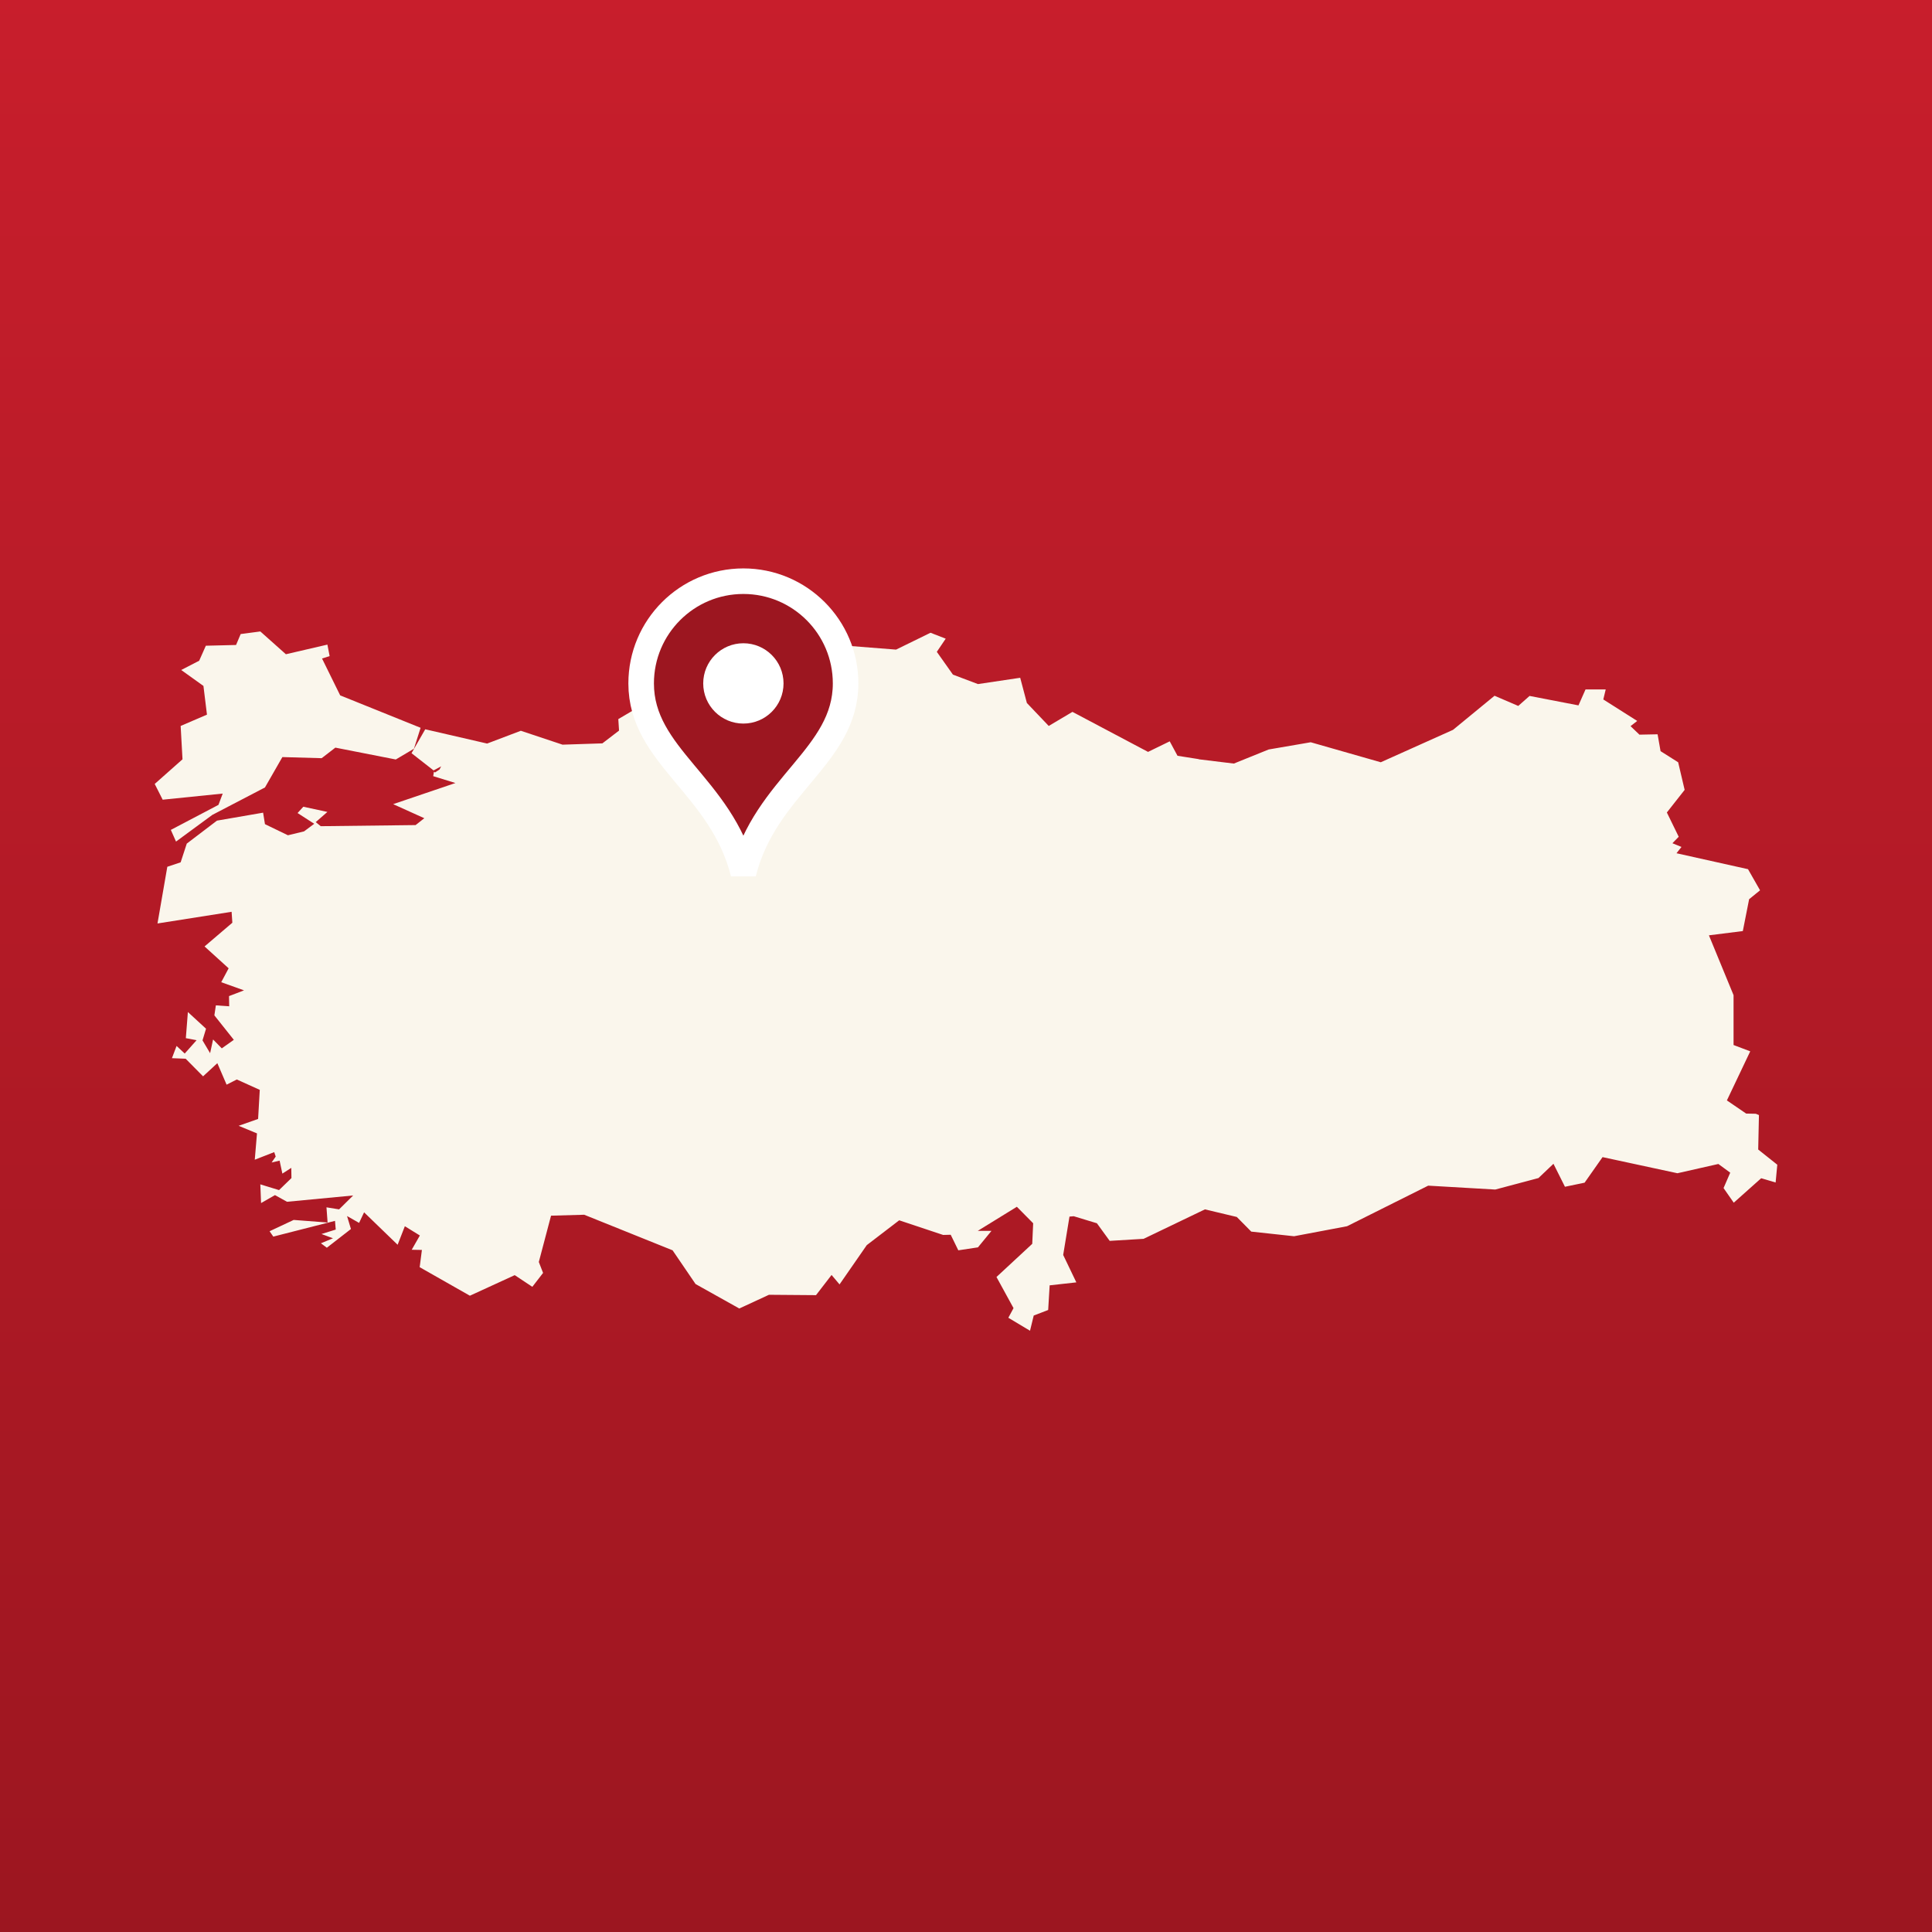
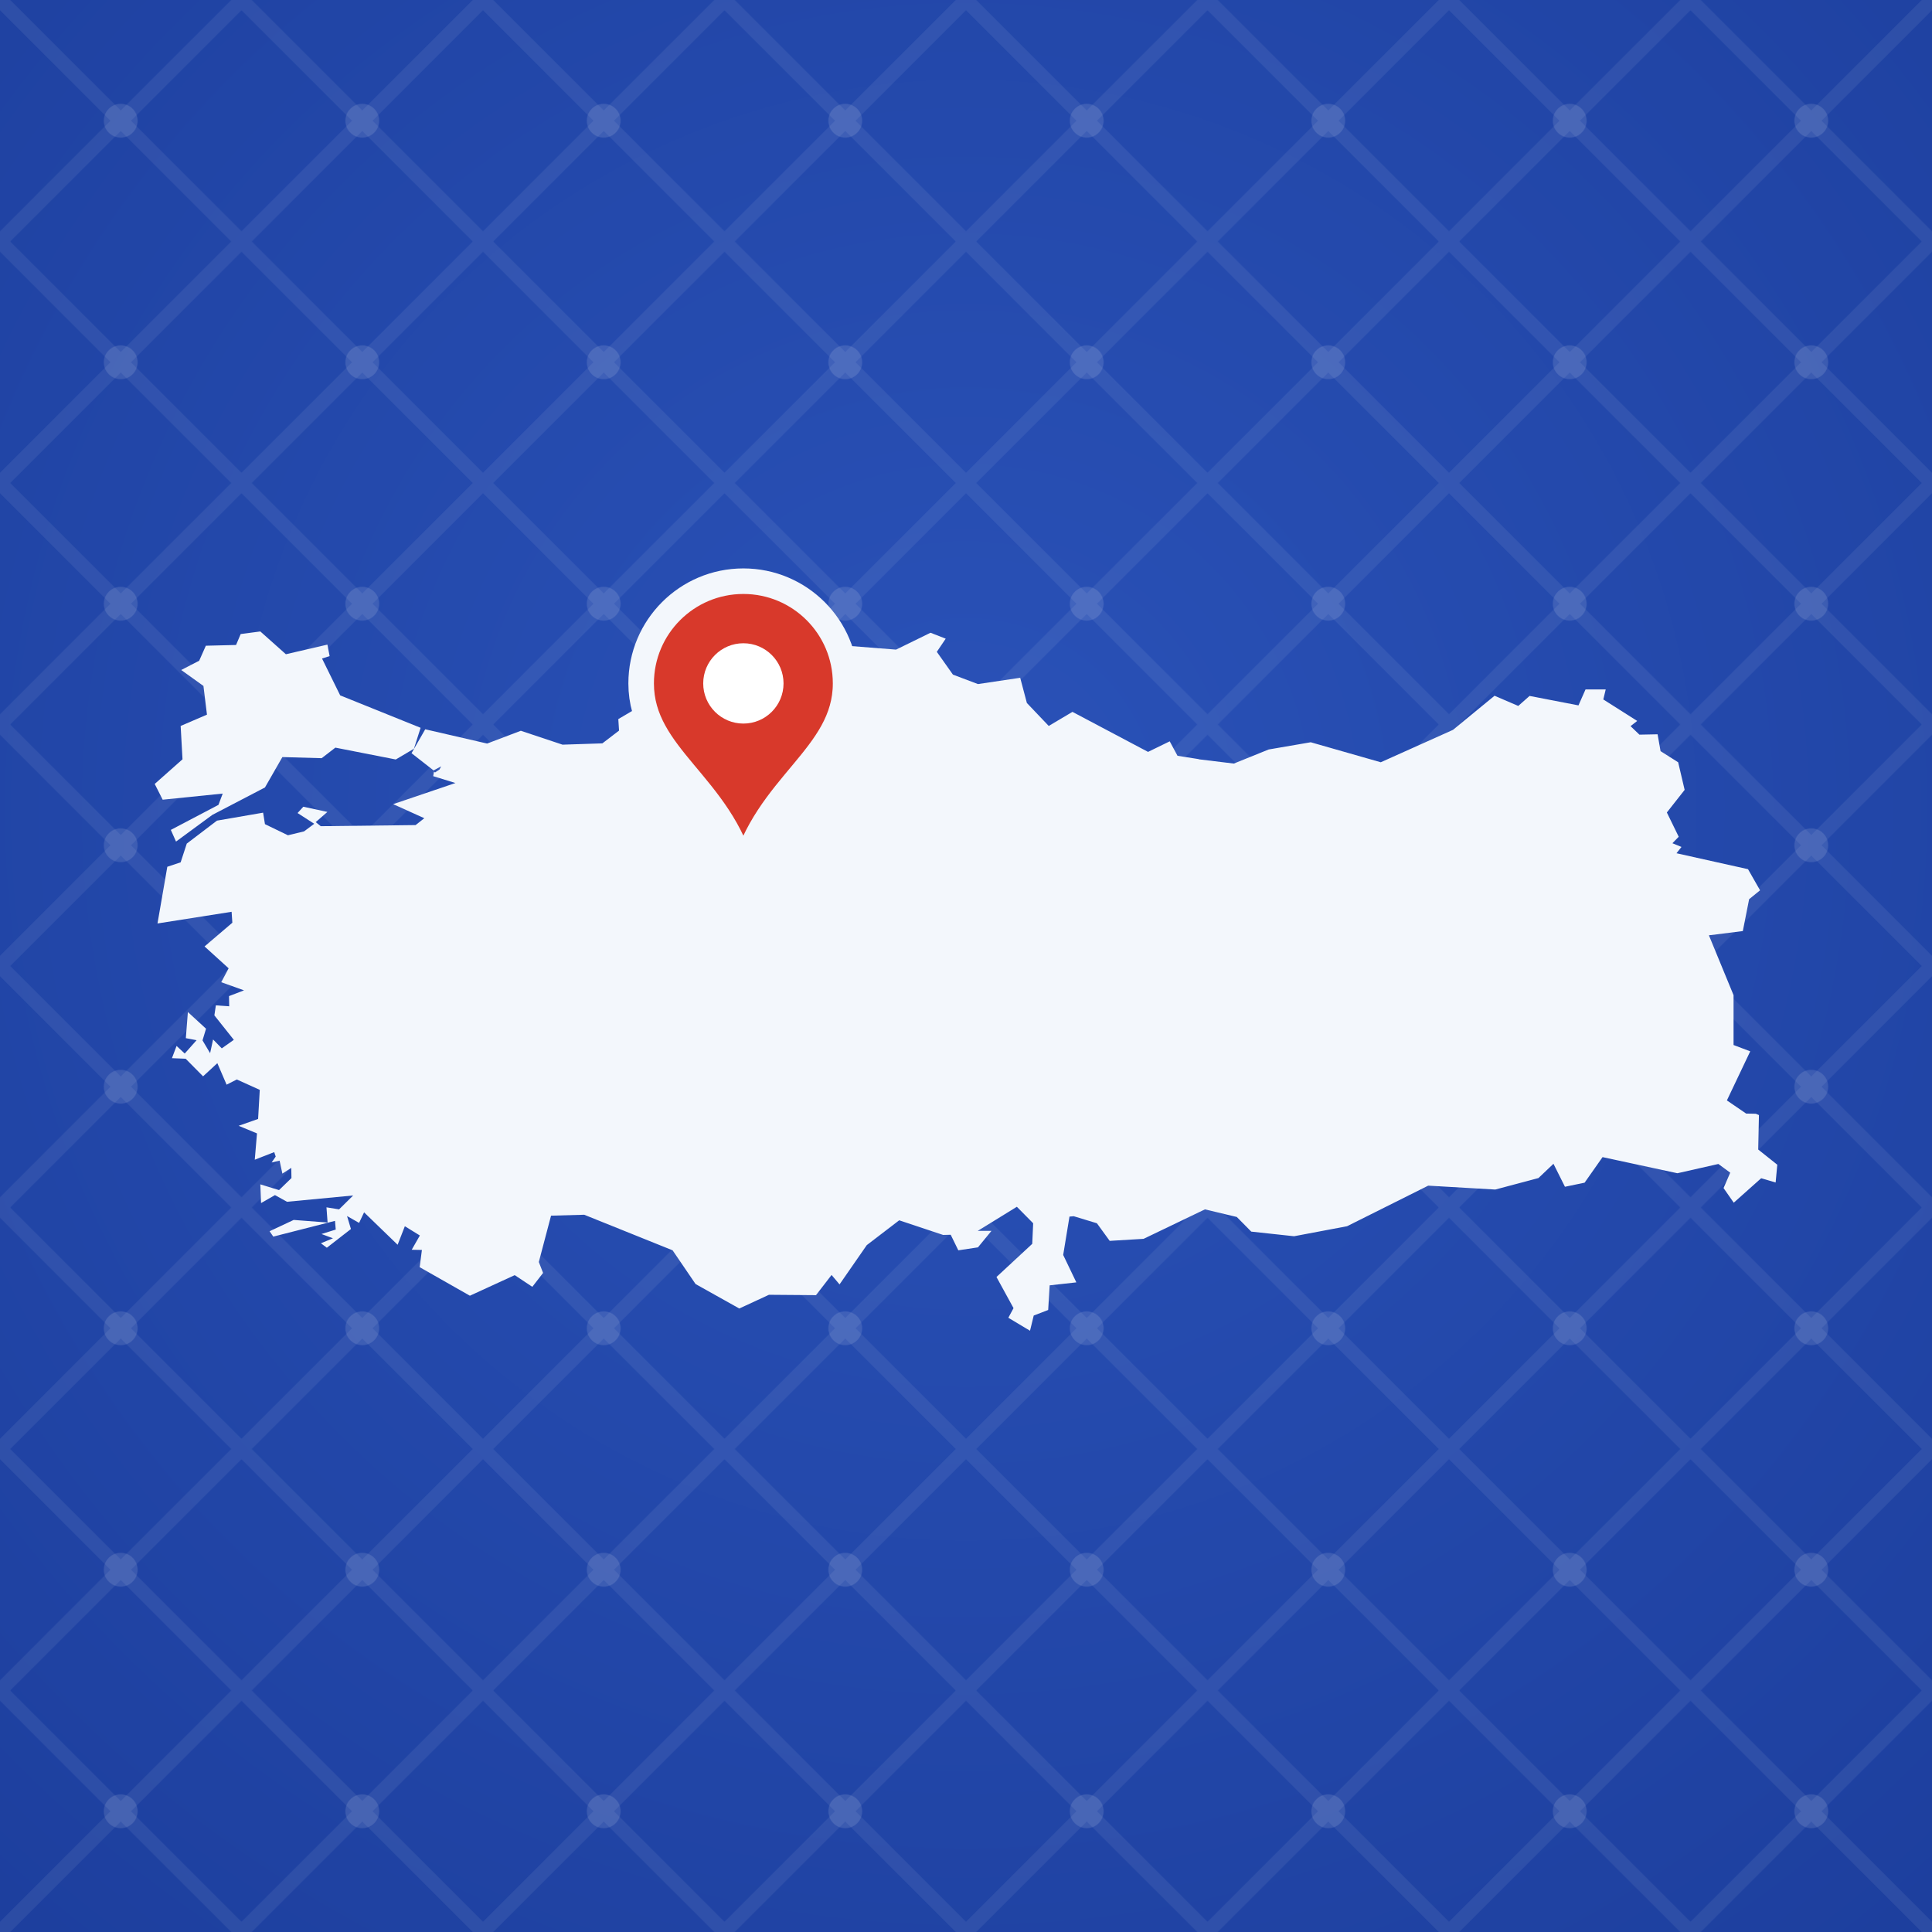
<svg xmlns="http://www.w3.org/2000/svg" width="1024" height="1024" viewBox="0 0 1024 1024">
  <defs>
-     <linearGradient id="g" x1="0" y1="0" x2="0" y2="1">
-       <stop offset="0" stop-color="#c81e2c" />
-       <stop offset="1" stop-color="#9c1620" />
-     </linearGradient>
+     <radialGradient id="v" cx=".5" cy=".42" r=".75">
+       <stop offset="0" stop-color="#2a52b8" />
+       <stop offset="1" stop-color="#1d3f9e" />
+     </radialGradient>
+     <pattern id="lt" width="128" height="128" patternUnits="userSpaceOnUse">
+       <path d="M0,0 L128,128 M128,0 L0,128" stroke="#ffffff" stroke-opacity=".07" stroke-width="7.68" />
+       <circle cx="64" cy="64" r="8.96" fill="#ffffff" fill-opacity=".12" />
+     </pattern>
  </defs>
-   <rect width="1024" height="1024" fill="url(#g)" />
+   <rect width="1024" height="1024" fill="url(#v)" />
+   <rect width="1024" height="1024" fill="url(#lt)" />
  <g transform="translate(82.0,334.6831) scale(0.9820715) translate(-34.1,-17.7)">
-     <path d="M90.8,265.1 L78.4,259.5 L72.9,262.3 L67.9,250.7 L60.2,257.8 L50.8,248.3 L43.4,248.0 L45.9,241.4 L50.3,245.5 L56.7,238.3 L50.9,237.2 L52.0,223.1 L61.8,232.1 L59.9,238.4 L64.0,245.3 L65.6,237.9 L70.3,242.7 L76.8,238.1 L66.3,224.9 L67.1,219.5 L74.3,220.0 L74.2,214.5 L82.3,211.4 L70.0,207.0 L74.0,199.5 L61.0,187.7 L76.0,174.9 L75.6,169.0 L35.6,175.3 L40.9,144.7 L48.1,142.3 L51.4,132.2 L67.7,119.8 L92.6,115.5 L93.6,121.7 L106.0,127.7 L114.7,125.6 L120.2,121.5 L111.2,115.7 L114.3,112.3 L127.3,115.1 L121.0,120.6 L123.7,122.8 L174.9,122.2 L179.6,118.5 L162.8,110.9 L196.4,99.5 L184.4,95.8 L184.8,93.4 L185.4,93.8 L187.8,92.2 L188.7,90.5 L184.6,92.7 L172.7,83.4 L180.1,70.5 L213.5,78.2 L231.7,71.3 L254.2,78.8 L275.7,78.1 L284.7,71.2 L284.3,65.0 L325.4,40.8 L374.6,22.8 L434.2,27.5 L452.8,18.4 L461.0,21.6 L456.2,28.7 L464.9,41.0 L478.4,46.1 L501.2,42.7 L504.8,56.3 L516.6,68.7 L529.4,61.1 L570.2,82.7 L581.9,77.0 L586.1,84.8 L597.5,86.6 L597.6,86.7 L616.5,89.0 L635.3,81.4 L658.0,77.5 L695.8,88.3 L734.8,70.8 L757.2,52.4 L770.0,57.9 L776.1,52.5 L802.5,57.6 L806.3,49.0 L817.2,49.0 L815.9,54.4 L834.2,66.0 L830.6,68.8 L835.4,73.4 L845.2,73.2 L846.8,82.3 L856.3,88.3 L859.8,103.2 L850.2,115.4 L856.6,128.5 L853.2,132.0 L858.1,134.0 L855.4,137.4 L894.0,146.0 L900.5,157.4 L894.6,162.2 L891.2,179.4 L872.9,181.7 L886.2,214.0 L886.2,240.9 L895.2,244.3 L882.6,270.8 L893.0,277.9 L898.2,278.0 L899.9,278.7 L899.5,297.3 L909.8,305.5 L908.9,315.1 L901.1,312.8 L886.3,326.0 L880.8,318.1 L884.4,309.8 L878.0,305.1 L855.9,310.1 L815.5,301.4 L805.8,315.2 L795.2,317.4 L789.0,305.0 L780.9,312.7 L757.6,318.9 L721.4,316.8 L677.6,338.7 L649.0,344.1 L625.9,341.6 L618.1,333.7 L600.9,329.6 L567.8,345.5 L549.5,346.6 L542.6,337.1 L530.1,333.3 L527.8,333.5 L524.4,354.2 L531.5,369.0 L517.1,370.6 L516.3,383.9 L508.5,386.9 L506.5,395.1 L494.8,388.1 L497.6,382.9 L488.4,366.1 L507.7,348.2 L508.2,337.1 L499.4,328.2 L478.3,341.2 L485.7,341.2 L478.4,350.1 L467.8,351.7 L463.7,343.3 L459.6,343.4 L435.9,335.5 L418.4,348.9 L403.7,370.1 L399.4,365.0 L391.0,375.9 L365.6,375.7 L349.6,383.1 L326.0,369.9 L313.6,351.7 L265.9,332.5 L248.0,333.0 L241.4,358.0 L243.7,363.9 L237.9,371.4 L228.4,365.1 L204.2,376.2 L177.1,360.8 L178.3,351.5 L172.8,351.4 L177.2,343.7 L169.1,338.7 L165.2,348.7 L147.1,331.2 L144.4,336.9 L137.9,333.2 L140.0,340.2 L127.0,350.3 L123.8,347.9 L130.3,345.2 L124.1,342.9 L131.8,340.5 L131.4,335.8 L98.1,344.3 L96.1,341.4 L109.1,335.3 L127.4,336.7 L126.8,328.5 L133.6,329.6 L141.2,322.1 L105.5,325.5 L99.0,321.9 L91.5,326.2 L91.1,316.1 L101.2,319.2 L107.9,312.7 L107.8,307.2 L103.0,310.3 L101.5,303.3 L97.2,304.3 L99.4,301.1 L98.6,298.7 L88.1,302.8 L89.3,288.6 L79.4,284.5 L89.9,280.8 L90.8,265.1 Z M65.2,116.7 L45.6,131.1 L42.8,124.8 L68.5,111.3 L70.8,105.2 L38.4,108.5 L34.1,100.0 L49.1,86.7 L48.1,68.7 L62.3,62.6 L60.4,47.1 L48.4,38.5 L58.1,33.5 L61.7,25.4 L78.0,25.0 L80.5,19.1 L91.1,17.7 L104.9,30.0 L127.3,24.8 L128.5,31.0 L124.4,32.3 L134.2,52.2 L177.6,69.7 L174.0,81.0 L164.2,86.8 L131.6,80.4 L131.6,80.4 L124.2,86.1 L103.0,85.5 L93.6,101.9 L65.2,116.7 Z" fill="#faf6ec" stroke="none" />
+     <path d="M90.8,265.1 L78.4,259.5 L72.9,262.3 L67.9,250.7 L60.2,257.8 L50.8,248.3 L43.4,248.0 L45.9,241.4 L50.3,245.5 L56.7,238.3 L50.9,237.2 L52.0,223.1 L61.8,232.1 L59.9,238.4 L64.0,245.3 L65.6,237.9 L70.3,242.7 L76.8,238.1 L66.3,224.9 L67.1,219.5 L74.3,220.0 L74.2,214.5 L82.3,211.4 L70.0,207.0 L74.0,199.5 L61.0,187.7 L76.0,174.9 L75.6,169.0 L35.6,175.3 L40.9,144.7 L48.1,142.3 L51.4,132.2 L67.7,119.8 L92.6,115.5 L93.6,121.7 L106.0,127.7 L114.7,125.6 L120.2,121.5 L111.2,115.7 L114.3,112.3 L127.3,115.1 L121.0,120.6 L123.7,122.8 L174.9,122.2 L179.6,118.5 L162.8,110.9 L196.4,99.5 L184.4,95.8 L184.8,93.4 L185.4,93.8 L187.8,92.2 L188.7,90.5 L184.6,92.7 L172.7,83.4 L180.1,70.5 L213.5,78.2 L231.7,71.3 L254.2,78.8 L275.7,78.1 L284.7,71.2 L284.3,65.0 L325.4,40.8 L374.6,22.8 L434.2,27.5 L452.8,18.4 L461.0,21.6 L456.2,28.7 L464.9,41.0 L478.4,46.1 L501.2,42.7 L504.8,56.3 L516.6,68.7 L529.4,61.1 L570.2,82.7 L581.9,77.0 L586.1,84.8 L597.5,86.6 L597.6,86.7 L616.5,89.0 L635.3,81.4 L658.0,77.5 L695.8,88.3 L734.8,70.8 L757.2,52.4 L770.0,57.9 L776.1,52.5 L802.5,57.6 L806.3,49.0 L817.2,49.0 L815.9,54.4 L834.2,66.0 L830.6,68.8 L835.4,73.4 L845.2,73.2 L846.8,82.3 L856.3,88.3 L859.8,103.2 L850.2,115.4 L856.6,128.5 L853.2,132.0 L858.1,134.0 L855.4,137.4 L894.0,146.0 L900.5,157.4 L894.6,162.2 L891.2,179.4 L872.9,181.7 L886.2,214.0 L886.2,240.9 L895.2,244.3 L882.6,270.8 L893.0,277.9 L898.2,278.0 L899.9,278.7 L899.5,297.3 L909.8,305.5 L908.9,315.1 L901.1,312.8 L886.3,326.0 L880.8,318.1 L884.4,309.8 L878.0,305.1 L855.9,310.1 L815.5,301.4 L805.8,315.2 L795.2,317.4 L789.0,305.0 L780.9,312.7 L757.6,318.9 L721.4,316.8 L677.6,338.7 L649.0,344.1 L625.9,341.6 L618.1,333.7 L600.9,329.6 L567.8,345.5 L549.5,346.6 L542.6,337.1 L530.1,333.3 L527.8,333.5 L524.4,354.2 L531.5,369.0 L517.1,370.6 L516.3,383.9 L508.5,386.9 L506.5,395.1 L494.8,388.1 L497.6,382.9 L488.4,366.1 L507.7,348.2 L508.2,337.1 L499.4,328.2 L478.3,341.2 L485.7,341.2 L478.4,350.1 L467.8,351.7 L463.7,343.3 L459.6,343.4 L435.9,335.5 L418.4,348.9 L403.7,370.1 L399.4,365.0 L391.0,375.9 L365.6,375.7 L349.6,383.1 L326.0,369.9 L313.6,351.7 L265.9,332.5 L248.0,333.0 L241.4,358.0 L243.7,363.9 L237.9,371.4 L228.4,365.1 L204.2,376.2 L177.1,360.8 L178.3,351.5 L172.8,351.4 L177.2,343.7 L169.1,338.7 L165.2,348.7 L147.1,331.2 L144.4,336.9 L137.9,333.2 L140.0,340.2 L127.0,350.3 L123.8,347.9 L130.3,345.2 L124.1,342.9 L131.8,340.5 L131.4,335.8 L98.1,344.3 L96.1,341.4 L109.1,335.3 L127.4,336.7 L126.8,328.5 L133.6,329.6 L141.2,322.1 L105.5,325.5 L99.0,321.9 L91.5,326.2 L91.1,316.1 L101.2,319.2 L107.9,312.7 L107.8,307.2 L103.0,310.3 L101.5,303.3 L97.2,304.3 L99.4,301.1 L98.6,298.7 L88.1,302.8 L89.3,288.6 L79.4,284.5 L89.9,280.8 L90.8,265.1 Z M65.2,116.7 L45.6,131.1 L42.8,124.8 L68.5,111.3 L70.8,105.2 L38.4,108.5 L34.1,100.0 L49.1,86.7 L48.1,68.7 L62.3,62.6 L60.4,47.1 L48.4,38.5 L58.1,33.5 L61.7,25.4 L78.0,25.0 L80.5,19.1 L91.1,17.7 L104.9,30.0 L127.3,24.8 L128.5,31.0 L124.4,32.3 L134.2,52.2 L177.6,69.7 L174.0,81.0 L164.2,86.8 L131.6,80.4 L131.6,80.4 L124.2,86.1 L103.0,85.5 L93.6,101.9 L65.2,116.7 Z" fill="#f3f7fc" stroke="none" />
  </g>
  <g transform="translate(394.0041,462.8434)">
-     <path d="M0,0 C-11.61,-46.44 -54.18,-61.92 -54.18,-100.62 A54.18,54.18 0 1 1 54.18,-100.62 C54.18,-61.92 11.61,-46.44 0,0 Z" fill="#9c1620" stroke="#fff" stroke-width="13.545" />
+     <path d="M0,0 C-11.61,-46.44 -54.18,-61.92 -54.18,-100.62 A54.18,54.18 0 1 1 54.18,-100.62 C54.18,-61.92 11.61,-46.44 0,0 Z" fill="#d8392b" stroke="#f3f7fc" stroke-width="13.545" />
    <circle cx="0" cy="-100.62" r="21.285" fill="#fff" />
  </g>
</svg>
